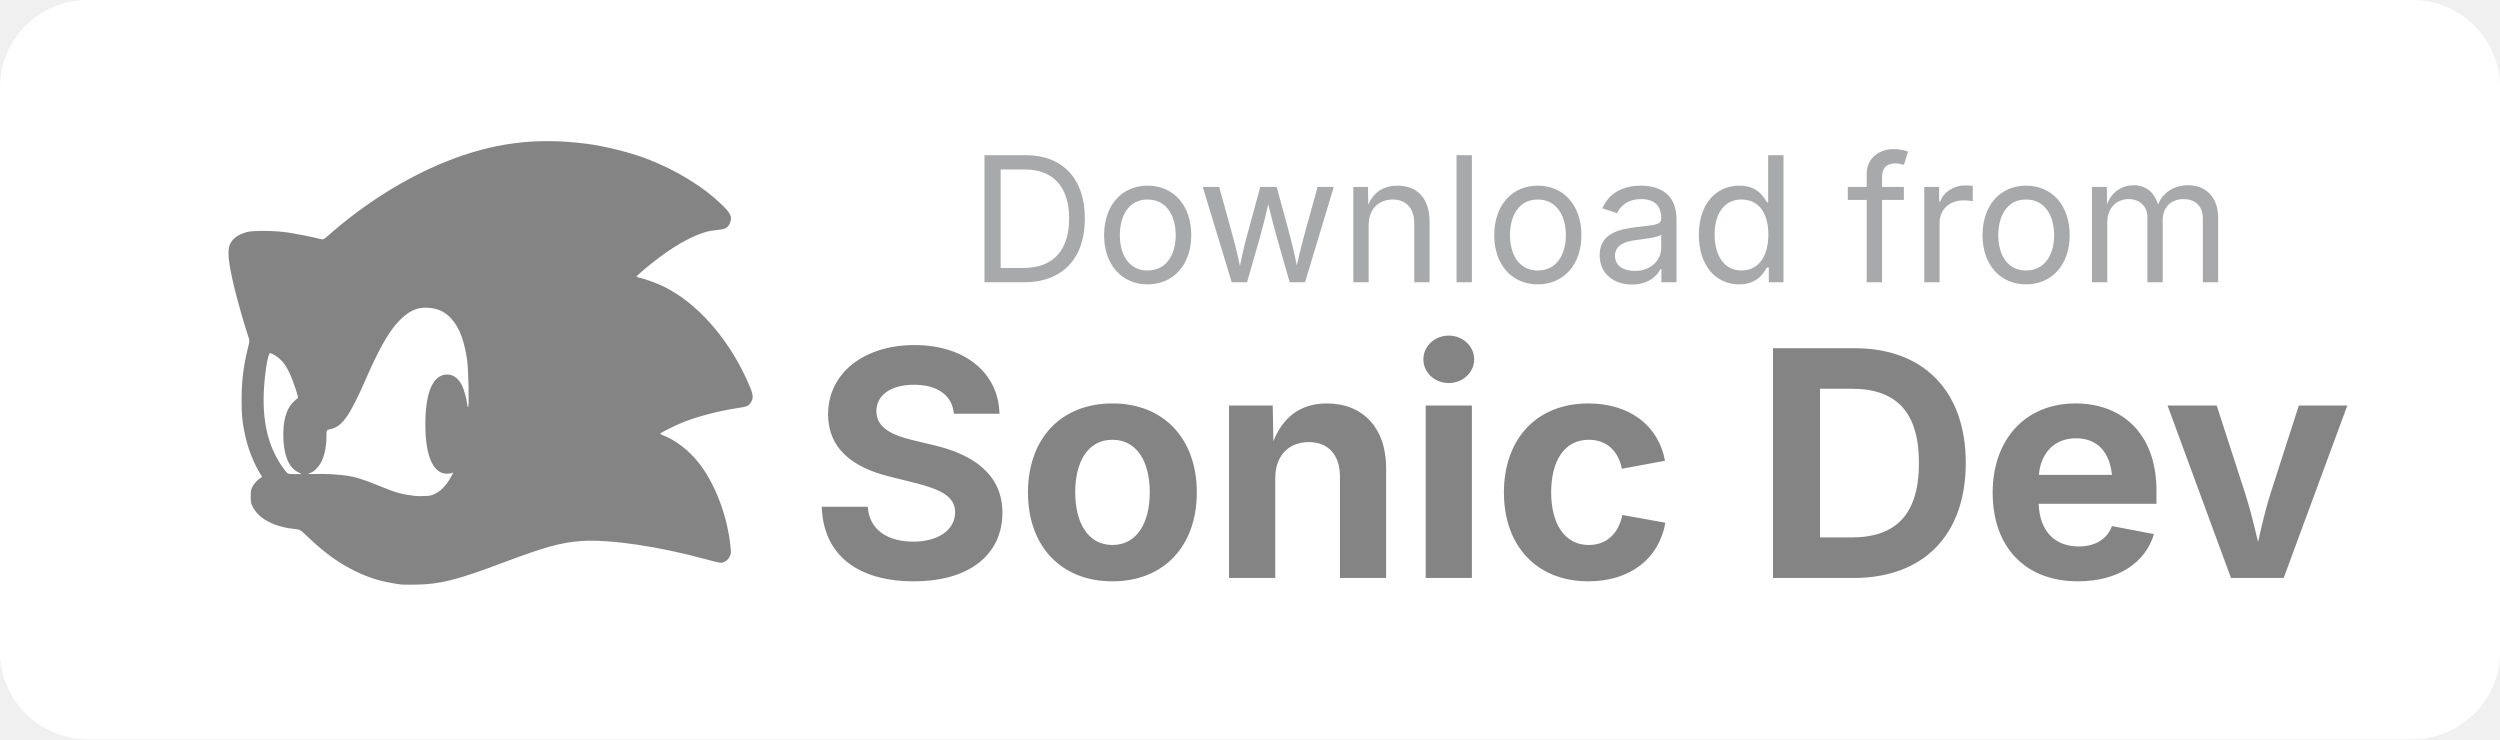
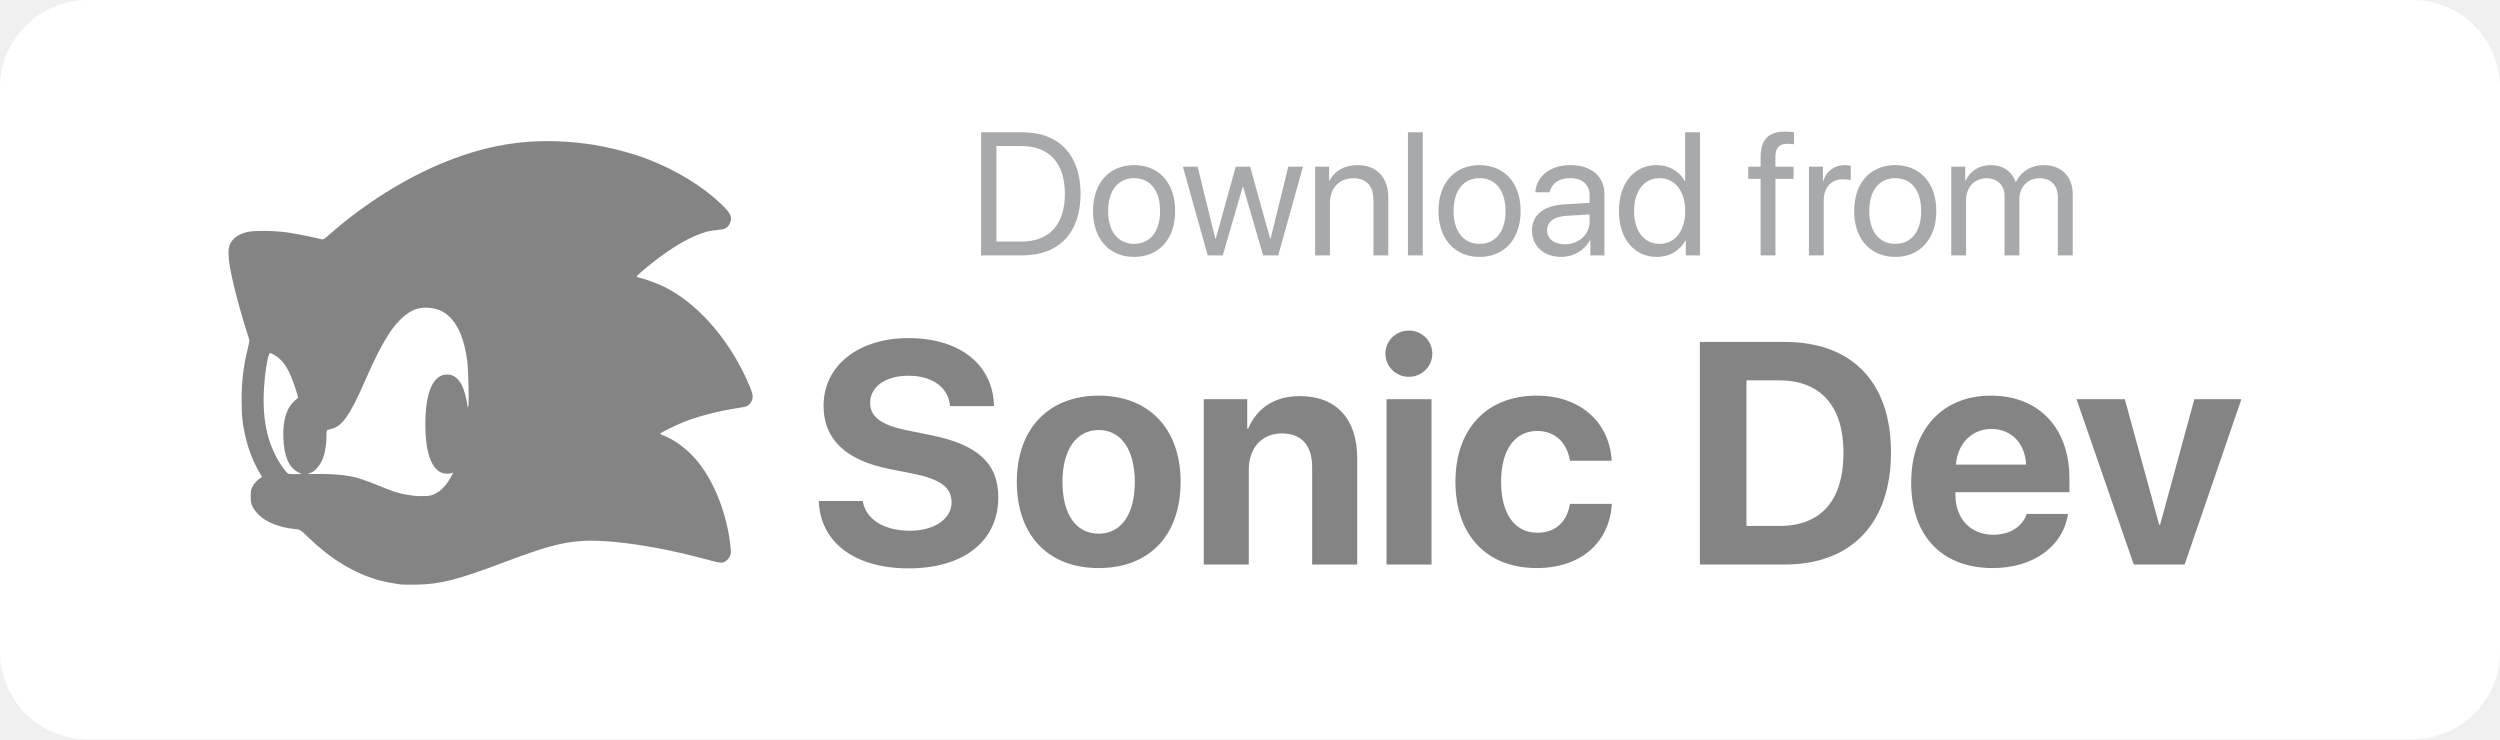
<svg xmlns="http://www.w3.org/2000/svg" width="186px" height="55px" viewBox="0 0 186 55" version="1.1">
  <defs />
  <g id="Page-1" stroke="none" stroke-width="1" fill="none" fill-rule="evenodd">
    <path d="M179.482,55 L6.519,55 C2.925,55 0,52.088 0,48.507 L0,6.5 C0,2.916 2.925,0 6.519,0 L179.481,0 C183.071,0 186,2.916 186,6.5 L186,48.507 C186.003,52.088 183.073,55 179.482,55 Z" id="Button" fill="#FFFFFF" fill-rule="nonzero" />
    <g id="Sonic" transform="translate(17, 10)" fill="#848484">
-       <text font-family="SFProDisplay-Bold, SF Pro Display" font-size="23.5" font-weight="bold">
-         <tspan x="43.172" y="33">Sonic Dev</tspan>
-       </text>
+       <path d="M43.918,27.272 L47.188,27.272 C47.406,28.661 48.806,29.487 50.688,29.487 C52.535,29.487 53.797,28.592 53.797,27.376 C53.797,26.286 53.017,25.666 50.94,25.241 L49.196,24.897 C45.891,24.243 44.273,22.66 44.273,20.193 C44.273,17.163 46.912,15.155 50.596,15.155 C54.463,15.155 56.895,17.175 56.953,20.216 L53.682,20.216 C53.568,18.804 52.34,17.955 50.596,17.955 C48.886,17.955 47.739,18.758 47.739,19.975 C47.739,20.996 48.542,21.627 50.493,22.017 L52.248,22.373 C55.748,23.073 57.274,24.484 57.274,26.997 C57.274,30.233 54.738,32.287 50.596,32.287 C46.649,32.287 44.021,30.394 43.918,27.272 Z M64.744,32.264 C61.026,32.264 58.651,29.877 58.651,25.838 C58.651,21.856 61.061,19.435 64.744,19.435 C68.427,19.435 70.837,21.845 70.837,25.838 C70.837,29.889 68.462,32.264 64.744,32.264 Z M64.744,29.705 C66.385,29.705 67.429,28.317 67.429,25.85 C67.429,23.406 66.373,21.994 64.744,21.994 C63.115,21.994 62.047,23.406 62.047,25.85 C62.047,28.317 63.092,29.705 64.744,29.705 Z M72.558,32 L72.558,19.699 L75.794,19.699 L75.794,21.891 L75.863,21.891 C76.517,20.365 77.814,19.47 79.707,19.47 C82.438,19.47 83.975,21.191 83.975,24.071 L83.975,32 L80.625,32 L80.625,24.771 C80.625,23.165 79.868,22.247 78.364,22.247 C76.861,22.247 75.909,23.348 75.909,24.943 L75.909,32 L72.558,32 Z M86.156,32 L86.156,19.699 L89.506,19.699 L89.506,32 L86.156,32 Z M87.819,18.035 C86.844,18.035 86.075,17.255 86.075,16.314 C86.075,15.362 86.844,14.593 87.819,14.593 C88.795,14.593 89.564,15.362 89.564,16.314 C89.564,17.255 88.795,18.035 87.819,18.035 Z M102.909,24.278 L99.799,24.278 C99.604,22.981 98.743,22.063 97.366,22.063 C95.714,22.063 94.681,23.463 94.681,25.838 C94.681,28.259 95.714,29.636 97.378,29.636 C98.72,29.636 99.592,28.833 99.799,27.49 L102.92,27.49 C102.748,30.394 100.579,32.264 97.343,32.264 C93.637,32.264 91.285,29.854 91.285,25.838 C91.285,21.891 93.637,19.435 97.32,19.435 C100.648,19.435 102.759,21.489 102.909,24.278 Z M109.472,15.442 L115.795,15.442 C120.763,15.442 123.689,18.403 123.689,23.658 C123.689,28.913 120.763,32 115.795,32 L109.472,32 L109.472,15.442 Z M112.937,18.299 L112.937,29.131 L115.381,29.131 C118.48,29.131 120.155,27.25 120.155,23.669 C120.155,20.204 118.434,18.299 115.381,18.299 L112.937,18.299 Z M131.159,21.914 C129.69,21.914 128.635,23.027 128.52,24.564 L133.741,24.564 C133.672,22.992 132.651,21.914 131.159,21.914 Z M133.787,28.236 L136.862,28.236 C136.495,30.646 134.292,32.264 131.251,32.264 C127.464,32.264 125.192,29.843 125.192,25.907 C125.192,21.983 127.487,19.435 131.125,19.435 C134.705,19.435 136.965,21.856 136.965,25.597 L136.965,26.618 L128.485,26.618 L128.485,26.825 C128.485,28.581 129.599,29.785 131.308,29.785 C132.536,29.785 133.477,29.177 133.787,28.236 Z M149.759,19.699 L145.537,32 L141.75,32 L137.493,19.699 L141.085,19.699 L143.643,29.04 L143.712,29.04 L146.26,19.699 L149.759,19.699 Z" />
      <path d="M12.849,33.489 C12.324,33.422 11.5,33.261 11.117,33.149 C9.277,32.613 7.571,31.565 5.905,29.95 C5.332,29.393 5.332,29.393 4.877,29.351 C3.803,29.251 2.788,28.846 2.246,28.303 C2.06,28.117 1.882,27.878 1.796,27.698 C1.669,27.433 1.654,27.35 1.654,26.93 C1.654,26.516 1.67,26.429 1.784,26.208 C1.911,25.963 2.198,25.657 2.408,25.543 C2.513,25.486 2.513,25.486 2.411,25.329 C1.95,24.613 1.511,23.549 1.289,22.611 C1.044,21.575 0.977,20.972 0.975,19.795 C0.973,18.38 1.108,17.247 1.436,15.924 C1.579,15.348 1.579,15.348 1.455,14.982 C1.19,14.198 0.686,12.439 0.457,11.495 C-0.001,9.615 -0.105,8.65 0.101,8.193 C0.303,7.744 0.696,7.454 1.352,7.269 C1.827,7.136 3.473,7.153 4.434,7.302 C5.165,7.415 6.296,7.641 6.797,7.774 C7.062,7.844 7.062,7.844 7.553,7.412 C10.126,5.145 13.196,3.225 16.141,2.04 C19.683,0.616 22.876,0.208 26.654,0.698 C27.996,0.873 29.849,1.331 31.044,1.785 C33.349,2.66 35.384,3.916 36.833,5.358 C37.396,5.919 37.496,6.203 37.284,6.647 C37.133,6.965 36.94,7.062 36.353,7.113 C36.082,7.137 35.736,7.192 35.586,7.235 C34.373,7.584 33.017,8.366 31.434,9.631 C30.848,10.1 30.361,10.53 30.361,10.579 C30.361,10.6 30.443,10.633 30.544,10.652 C30.892,10.717 31.888,11.08 32.38,11.32 C34.799,12.502 37.083,15.045 38.519,18.156 C39.035,19.274 39.095,19.554 38.891,19.893 C38.699,20.213 38.615,20.252 37.872,20.362 C36.517,20.564 34.913,20.979 33.845,21.406 C33.214,21.659 32.117,22.207 32.117,22.269 C32.117,22.291 32.221,22.347 32.349,22.395 C33.234,22.727 34.247,23.504 34.954,24.395 C36.189,25.95 37.095,28.305 37.341,30.6 C37.401,31.158 37.399,31.18 37.293,31.403 C37.177,31.646 36.966,31.814 36.713,31.865 C36.611,31.886 36.274,31.816 35.645,31.643 C32.019,30.646 28.32,30.102 26.21,30.254 C24.755,30.358 23.49,30.708 20.532,31.822 C16.996,33.154 15.763,33.468 13.971,33.496 C13.447,33.504 12.943,33.5 12.849,33.489 L12.849,33.489 Z M15.311,26.763 C15.685,26.59 15.957,26.359 16.24,25.977 C16.441,25.704 16.702,25.25 16.702,25.171 C16.702,25.155 16.66,25.166 16.608,25.194 C16.556,25.222 16.397,25.245 16.254,25.244 C15.224,25.24 14.647,23.926 14.645,21.579 C14.643,19.19 15.218,17.868 16.26,17.863 C16.731,17.862 17.106,18.138 17.379,18.689 C17.52,18.973 17.714,19.672 17.755,20.044 C17.782,20.282 17.8,20.332 17.837,20.265 C17.909,20.134 17.848,17.454 17.758,16.815 C17.556,15.373 17.18,14.375 16.595,13.727 C16.149,13.231 15.668,12.984 15.003,12.909 C14.046,12.8 13.304,13.152 12.479,14.109 C11.817,14.875 11.115,16.147 10.21,18.218 C9.014,20.958 8.447,21.756 7.572,21.931 C7.288,21.988 7.288,21.988 7.287,22.514 C7.286,23.15 7.163,23.802 6.955,24.267 C6.778,24.664 6.362,25.116 6.127,25.169 C5.779,25.246 5.947,25.29 6.501,25.265 C7.196,25.235 8.418,25.311 8.995,25.42 C9.611,25.536 10.133,25.707 11.19,26.139 C12.488,26.67 12.876,26.778 13.922,26.9 C14.016,26.911 14.302,26.915 14.559,26.908 C14.946,26.898 15.074,26.874 15.311,26.763 Z M5.434,25.268 C5.434,25.262 5.314,25.197 5.167,25.124 C4.497,24.791 4.128,23.932 4.082,22.594 C4.039,21.355 4.276,20.476 4.797,19.938 C4.946,19.784 5.101,19.648 5.141,19.635 C5.202,19.616 5.173,19.484 4.975,18.882 C4.648,17.883 4.334,17.25 3.973,16.858 C3.702,16.563 3.266,16.277 3.088,16.277 C2.924,16.277 2.661,17.993 2.621,19.324 C2.555,21.474 2.964,23.152 3.9,24.576 C4.043,24.794 4.224,25.04 4.301,25.121 C4.438,25.267 4.451,25.27 4.937,25.274 C5.21,25.277 5.434,25.274 5.434,25.268 Z" fill-rule="nonzero" />
    </g>
-     <text id="Download-from" font-family="SFProDisplay-Regular, SF Pro Display" font-size="13" font-weight="normal" fill="#A7A9AB">
-       <tspan x="72.104" y="21">Download from</tspan>
-     </text>
+     <path d="M72.992,9.84 L76.071,9.84 C78.788,9.84 80.394,11.535 80.394,14.417 C80.394,17.305 78.794,19 76.071,19 L72.992,19 L72.992,9.84 Z M74.135,10.869 L74.135,17.972 L75.995,17.972 C78.071,17.972 79.226,16.702 79.226,14.43 C79.226,12.138 78.077,10.869 75.995,10.869 L74.135,10.869 Z M84.38,19.114 C82.552,19.114 81.321,17.8 81.321,15.699 C81.321,13.592 82.552,12.284 84.38,12.284 C86.202,12.284 87.433,13.592 87.433,15.699 C87.433,17.8 86.202,19.114 84.38,19.114 Z M84.38,18.143 C85.548,18.143 86.31,17.254 86.31,15.699 C86.31,14.144 85.548,13.255 84.38,13.255 C83.212,13.255 82.444,14.144 82.444,15.699 C82.444,17.254 83.212,18.143 84.38,18.143 Z M96.942,12.398 L95.101,19 L93.978,19 L92.486,13.89 L92.461,13.89 L90.975,19 L89.852,19 L88.005,12.398 L89.103,12.398 L90.423,17.769 L90.448,17.769 L91.94,12.398 L93.007,12.398 L94.505,17.769 L94.53,17.769 L95.85,12.398 L96.942,12.398 Z M97.844,19 L97.844,12.398 L98.885,12.398 L98.885,13.452 L98.91,13.452 C99.278,12.741 99.983,12.284 101.005,12.284 C102.452,12.284 103.29,13.217 103.29,14.715 L103.29,19 L102.185,19 L102.185,14.912 C102.185,13.846 101.684,13.262 100.668,13.262 C99.627,13.262 98.948,13.998 98.948,15.115 L98.948,19 L97.844,19 Z M104.75,19 L104.75,9.84 L105.854,9.84 L105.854,19 L104.75,19 Z M110.082,19.114 C108.254,19.114 107.022,17.8 107.022,15.699 C107.022,13.592 108.254,12.284 110.082,12.284 C111.904,12.284 113.135,13.592 113.135,15.699 C113.135,17.8 111.904,19.114 110.082,19.114 Z M110.082,18.143 C111.25,18.143 112.011,17.254 112.011,15.699 C112.011,14.144 111.25,13.255 110.082,13.255 C108.914,13.255 108.146,14.144 108.146,15.699 C108.146,17.254 108.914,18.143 110.082,18.143 Z M116.423,18.175 C117.464,18.175 118.264,17.445 118.264,16.493 L118.264,15.953 L116.499,16.061 C115.611,16.118 115.103,16.512 115.103,17.134 C115.103,17.762 115.63,18.175 116.423,18.175 Z M116.176,19.114 C114.862,19.114 113.979,18.321 113.979,17.134 C113.979,16.004 114.849,15.293 116.372,15.204 L118.264,15.096 L118.264,14.544 C118.264,13.738 117.731,13.255 116.817,13.255 C115.966,13.255 115.433,13.655 115.293,14.303 L114.227,14.303 C114.303,13.16 115.281,12.284 116.842,12.284 C118.391,12.284 119.368,13.122 119.368,14.436 L119.368,19 L118.321,19 L118.321,17.864 L118.296,17.864 C117.902,18.619 117.064,19.114 116.176,19.114 Z M123.272,19.114 C121.59,19.114 120.448,17.769 120.448,15.699 C120.448,13.63 121.584,12.284 123.247,12.284 C124.193,12.284 124.954,12.748 125.348,13.471 L125.373,13.471 L125.373,9.84 L126.478,9.84 L126.478,19 L125.424,19 L125.424,17.883 L125.405,17.883 C124.98,18.645 124.224,19.114 123.272,19.114 Z M123.482,13.255 C122.314,13.255 121.577,14.208 121.577,15.699 C121.577,17.197 122.314,18.143 123.482,18.143 C124.618,18.143 125.38,17.178 125.38,15.699 C125.38,14.227 124.618,13.255 123.482,13.255 Z M130.991,19 L130.991,13.306 L130.071,13.306 L130.071,12.398 L130.991,12.398 L130.991,11.662 C130.991,10.393 131.581,9.79 132.8,9.79 C133.048,9.79 133.314,9.815 133.473,9.84 L133.473,10.735 C133.34,10.716 133.156,10.697 132.971,10.697 C132.375,10.697 132.089,11.015 132.089,11.668 L132.089,12.398 L133.441,12.398 L133.441,13.306 L132.095,13.306 L132.095,19 L130.991,19 Z M134.584,19 L134.584,12.398 L135.625,12.398 L135.625,13.478 L135.65,13.478 C135.866,12.748 136.475,12.284 137.25,12.284 C137.44,12.284 137.605,12.316 137.694,12.329 L137.694,13.401 C137.605,13.37 137.37,13.338 137.104,13.338 C136.247,13.338 135.688,13.954 135.688,14.887 L135.688,19 L134.584,19 Z M141.008,19.114 C139.179,19.114 137.948,17.8 137.948,15.699 C137.948,13.592 139.179,12.284 141.008,12.284 C142.829,12.284 144.061,13.592 144.061,15.699 C144.061,17.8 142.829,19.114 141.008,19.114 Z M141.008,18.143 C142.176,18.143 142.937,17.254 142.937,15.699 C142.937,14.144 142.176,13.255 141.008,13.255 C139.84,13.255 139.072,14.144 139.072,15.699 C139.072,17.254 139.84,18.143 141.008,18.143 Z M145.172,19 L145.172,12.398 L146.213,12.398 L146.213,13.452 L146.238,13.452 C146.549,12.754 147.222,12.284 148.111,12.284 C149.012,12.284 149.678,12.741 149.964,13.541 L149.99,13.541 C150.358,12.754 151.132,12.284 152.059,12.284 C153.366,12.284 154.211,13.135 154.211,14.442 L154.211,19 L153.106,19 L153.106,14.696 C153.106,13.795 152.605,13.262 151.735,13.262 C150.859,13.262 150.243,13.909 150.243,14.804 L150.243,19 L149.139,19 L149.139,14.576 C149.139,13.782 148.606,13.262 147.787,13.262 C146.911,13.262 146.276,13.947 146.276,14.861 L146.276,19 L145.172,19 Z" id="Download-from" fill="#A7A9AB" />
  </g>
</svg>
